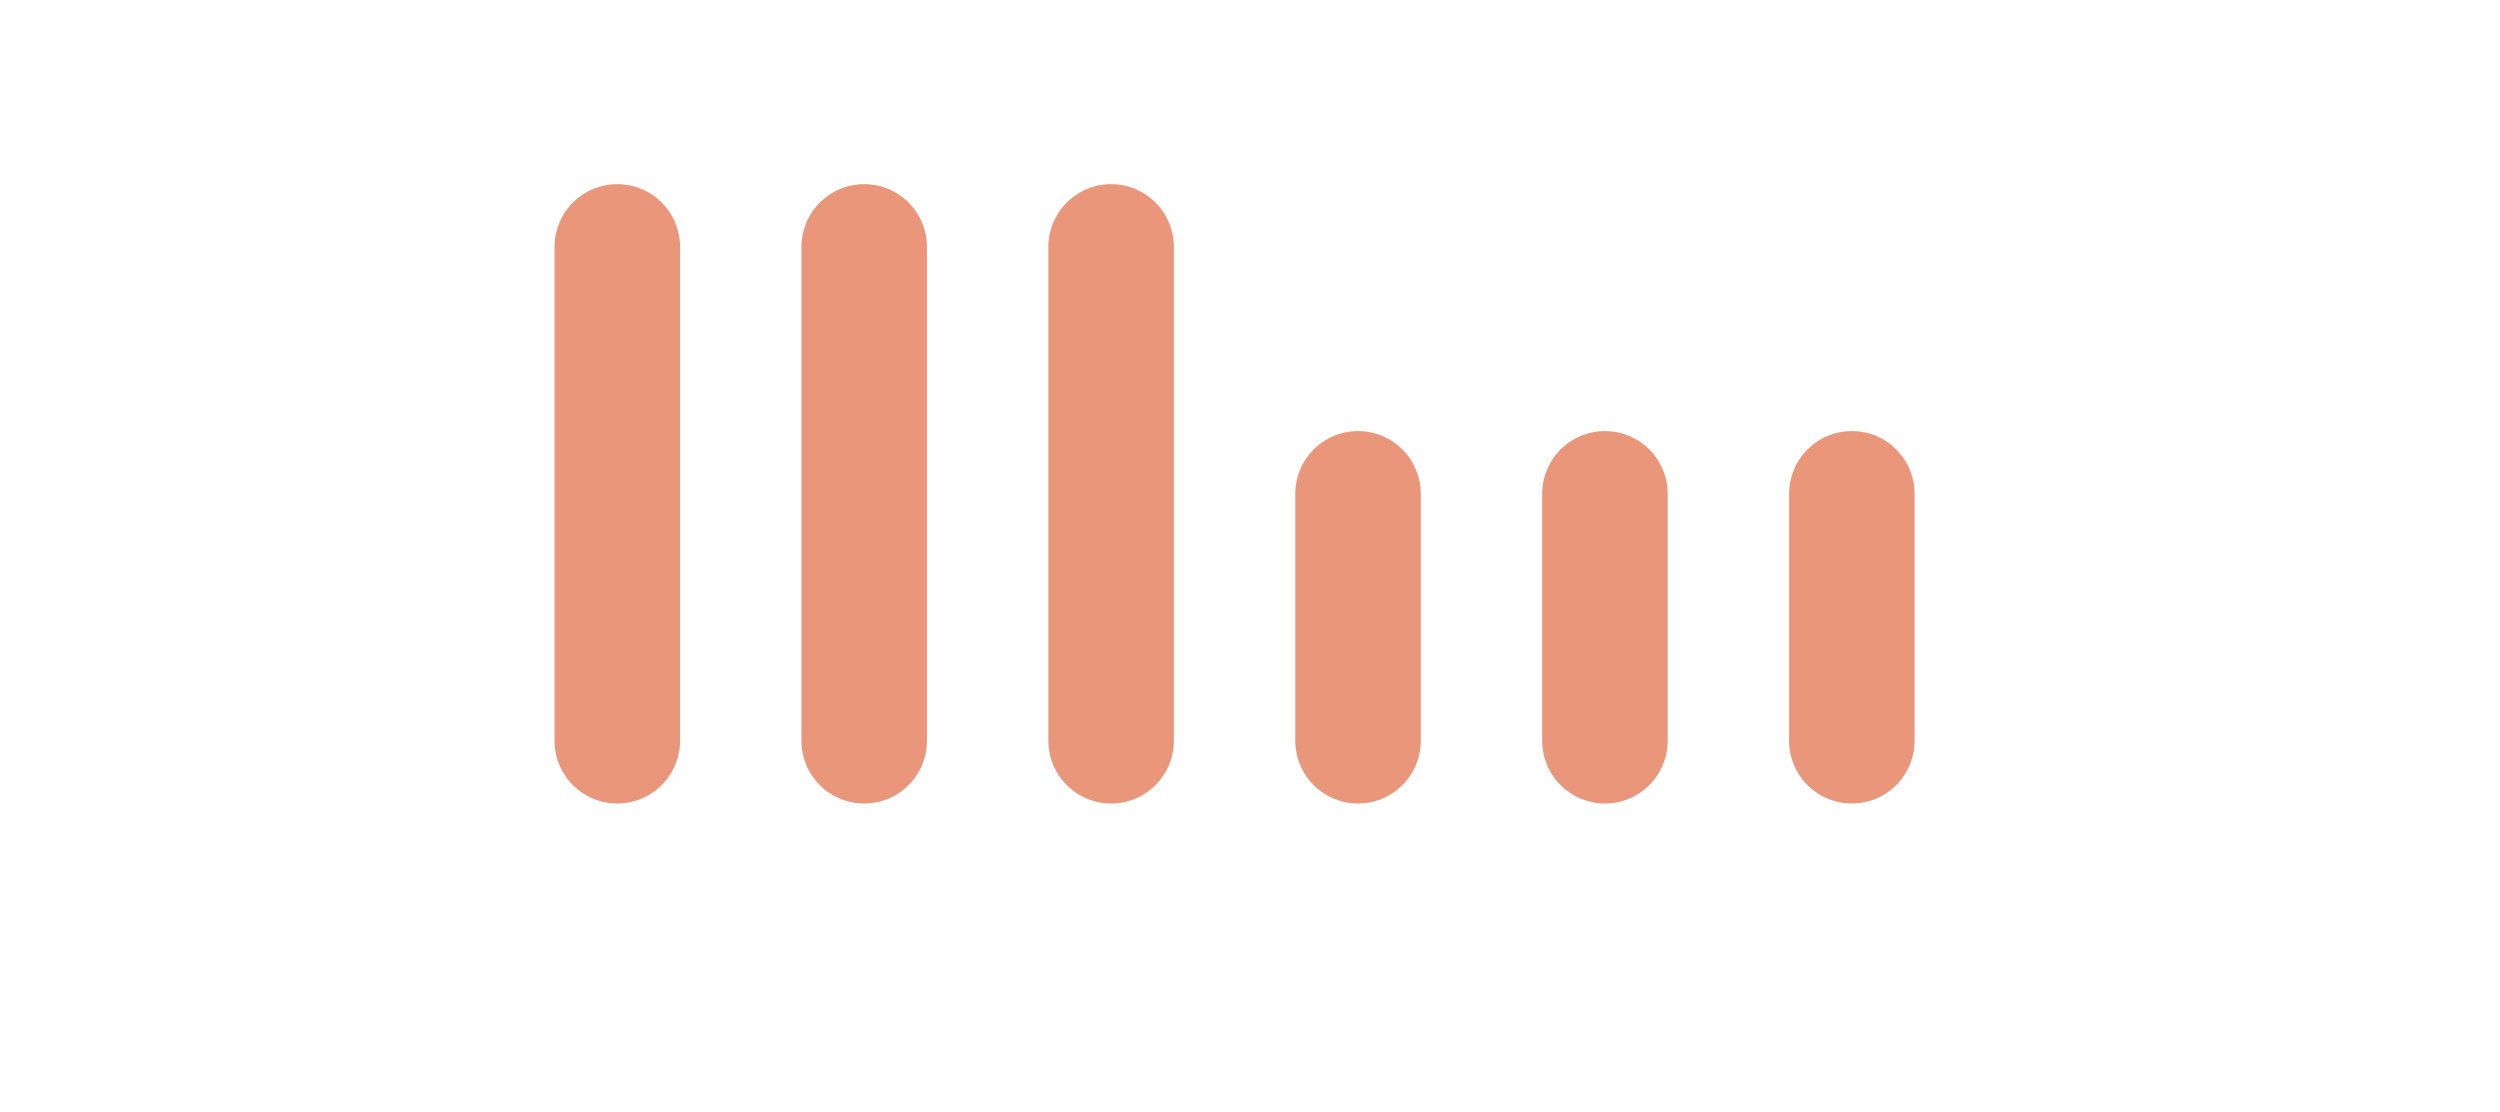
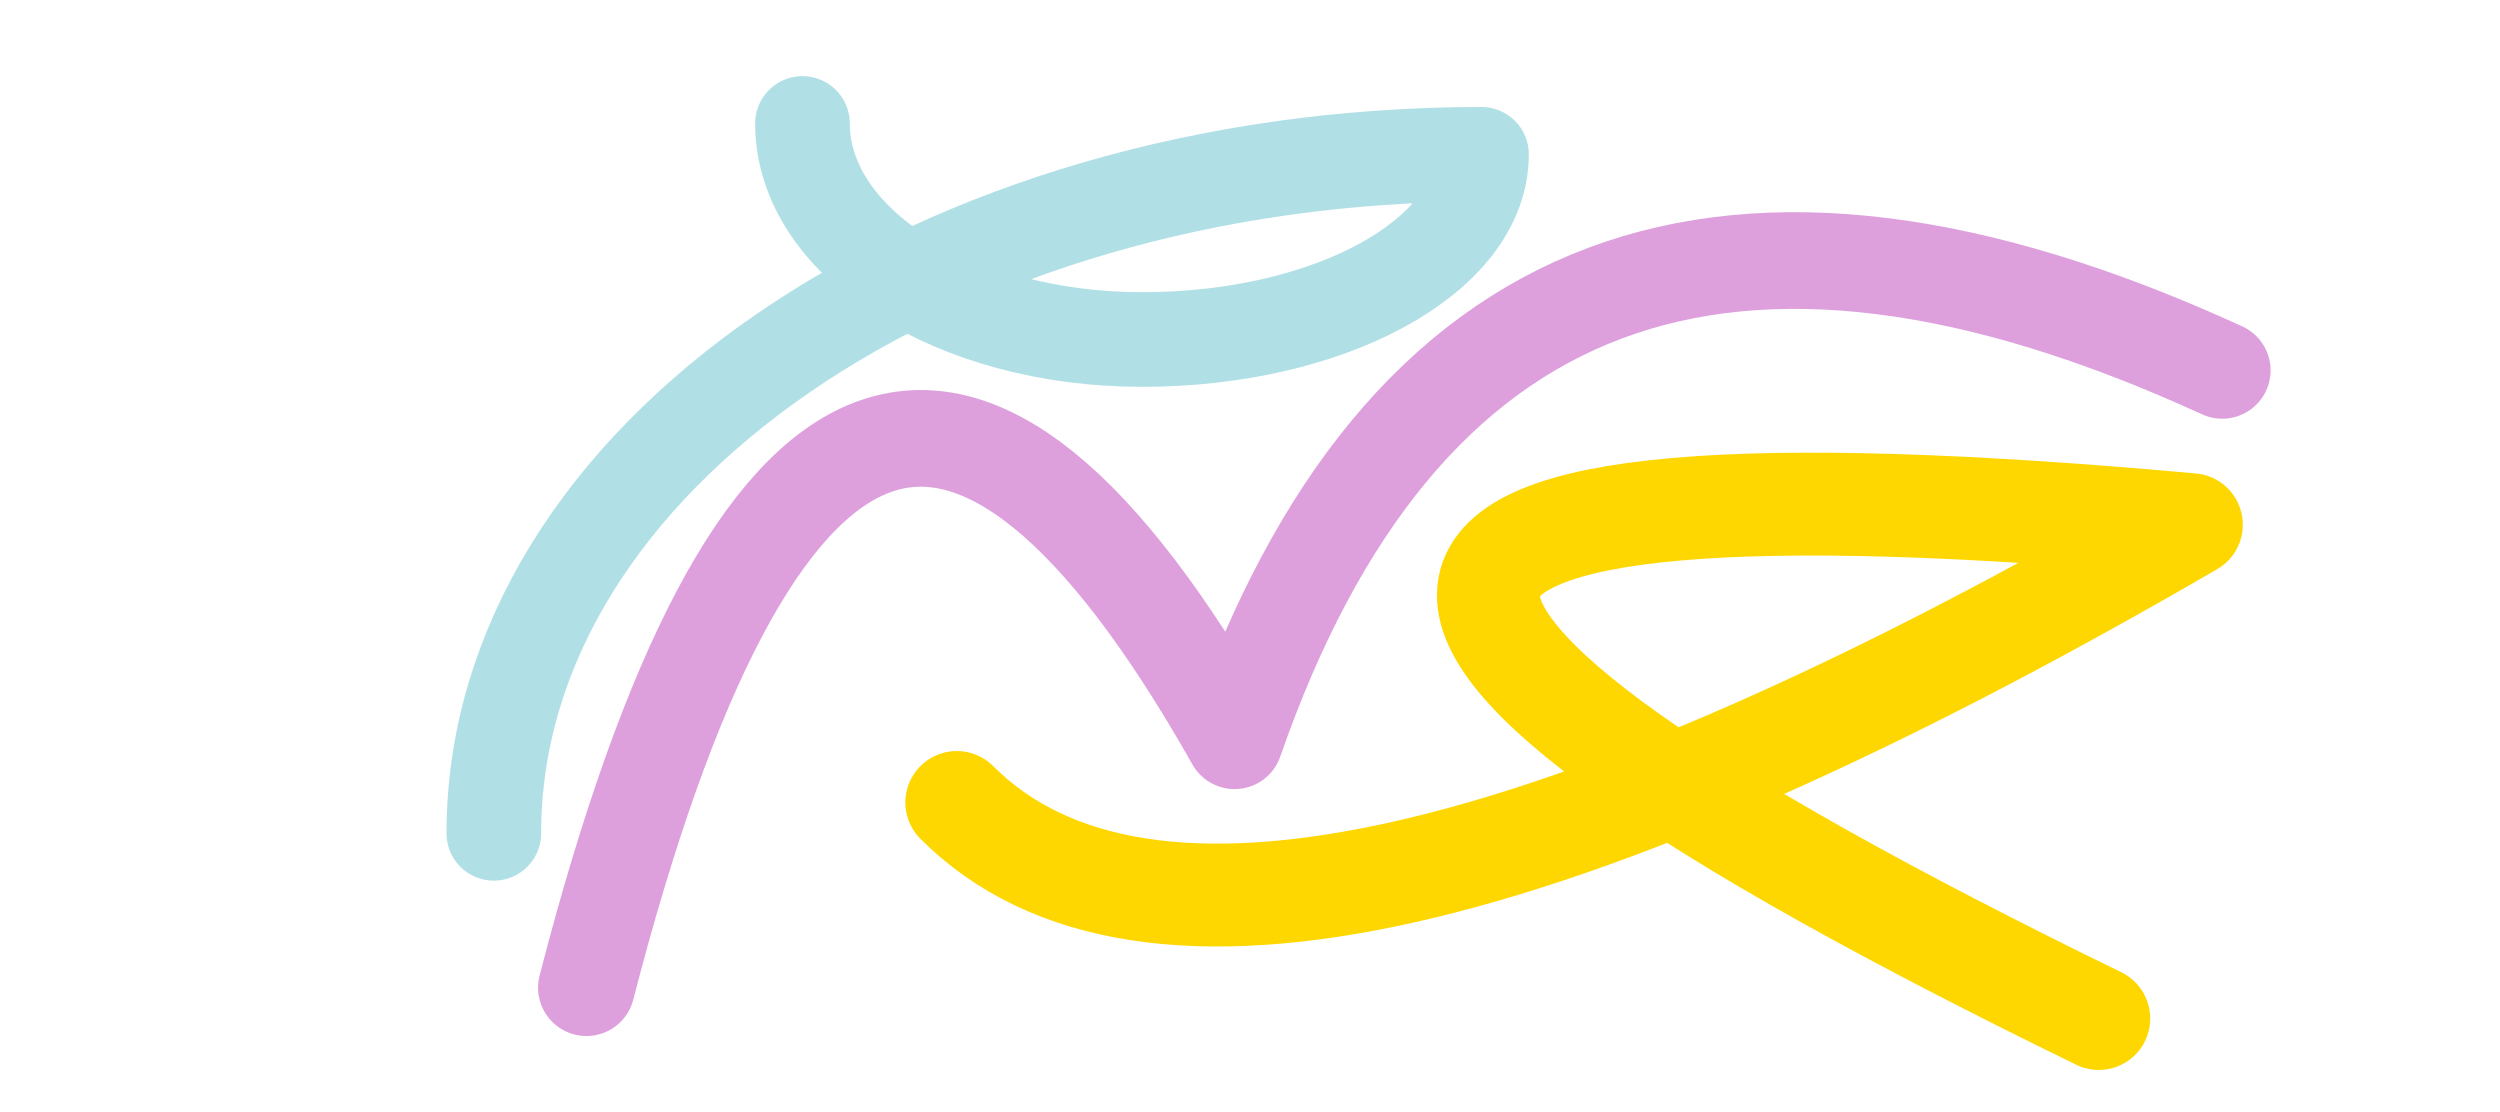
<svg xmlns="http://www.w3.org/2000/svg" baseProfile="full" version="1.1" width="1215px" height="540px" style="fill: none; width: 1215px; height: 540px;">
-   <path d="" style="stroke-width: 15; stroke-linecap: round; stroke-linejoin: round; stroke: rgb(106, 106, 106); fill: none;" />
-   <path d="" style="stroke-width: 15; stroke-linecap: round; stroke-linejoin: round; stroke: rgb(74, 74, 74); fill: none;" />
-   <path d="M300,120 L300,120 L300,360 M420,120 L420,120 L420,360 M540,120 L540,120 L540,360 M660,360 L660,360 L660,240 M780,240 L780,240 L780,360 M900,240 L900,240 L900,360 " style="stroke-width: 61; stroke-linecap: round; stroke-linejoin: round; stroke: rgb(233, 150, 122); fill: none;" />
+   <path d="M465,390 Q600,525 1065,255 Q405,195 1020,495 " style="stroke-width: 50; stroke-linecap: round; stroke-linejoin: round; stroke: rgb(255, 215, 0); fill: none;" />
+   <path d="M285,480 Q405,15 600,360 Q720,15 1080,180 " style="stroke-width: 47; stroke-linecap: round; stroke-linejoin: round; stroke: rgb(221, 160, 221); fill: none;" />
+   <path d="M390,60 A165,105 0 0,0 555,165 A165,90 0 0,0 720,75 A480,330 0 0,0 240,405 " style="stroke-width: 46; stroke-linecap: round; stroke-linejoin: round; stroke: rgb(176, 224, 230); fill: none;" />
</svg>
